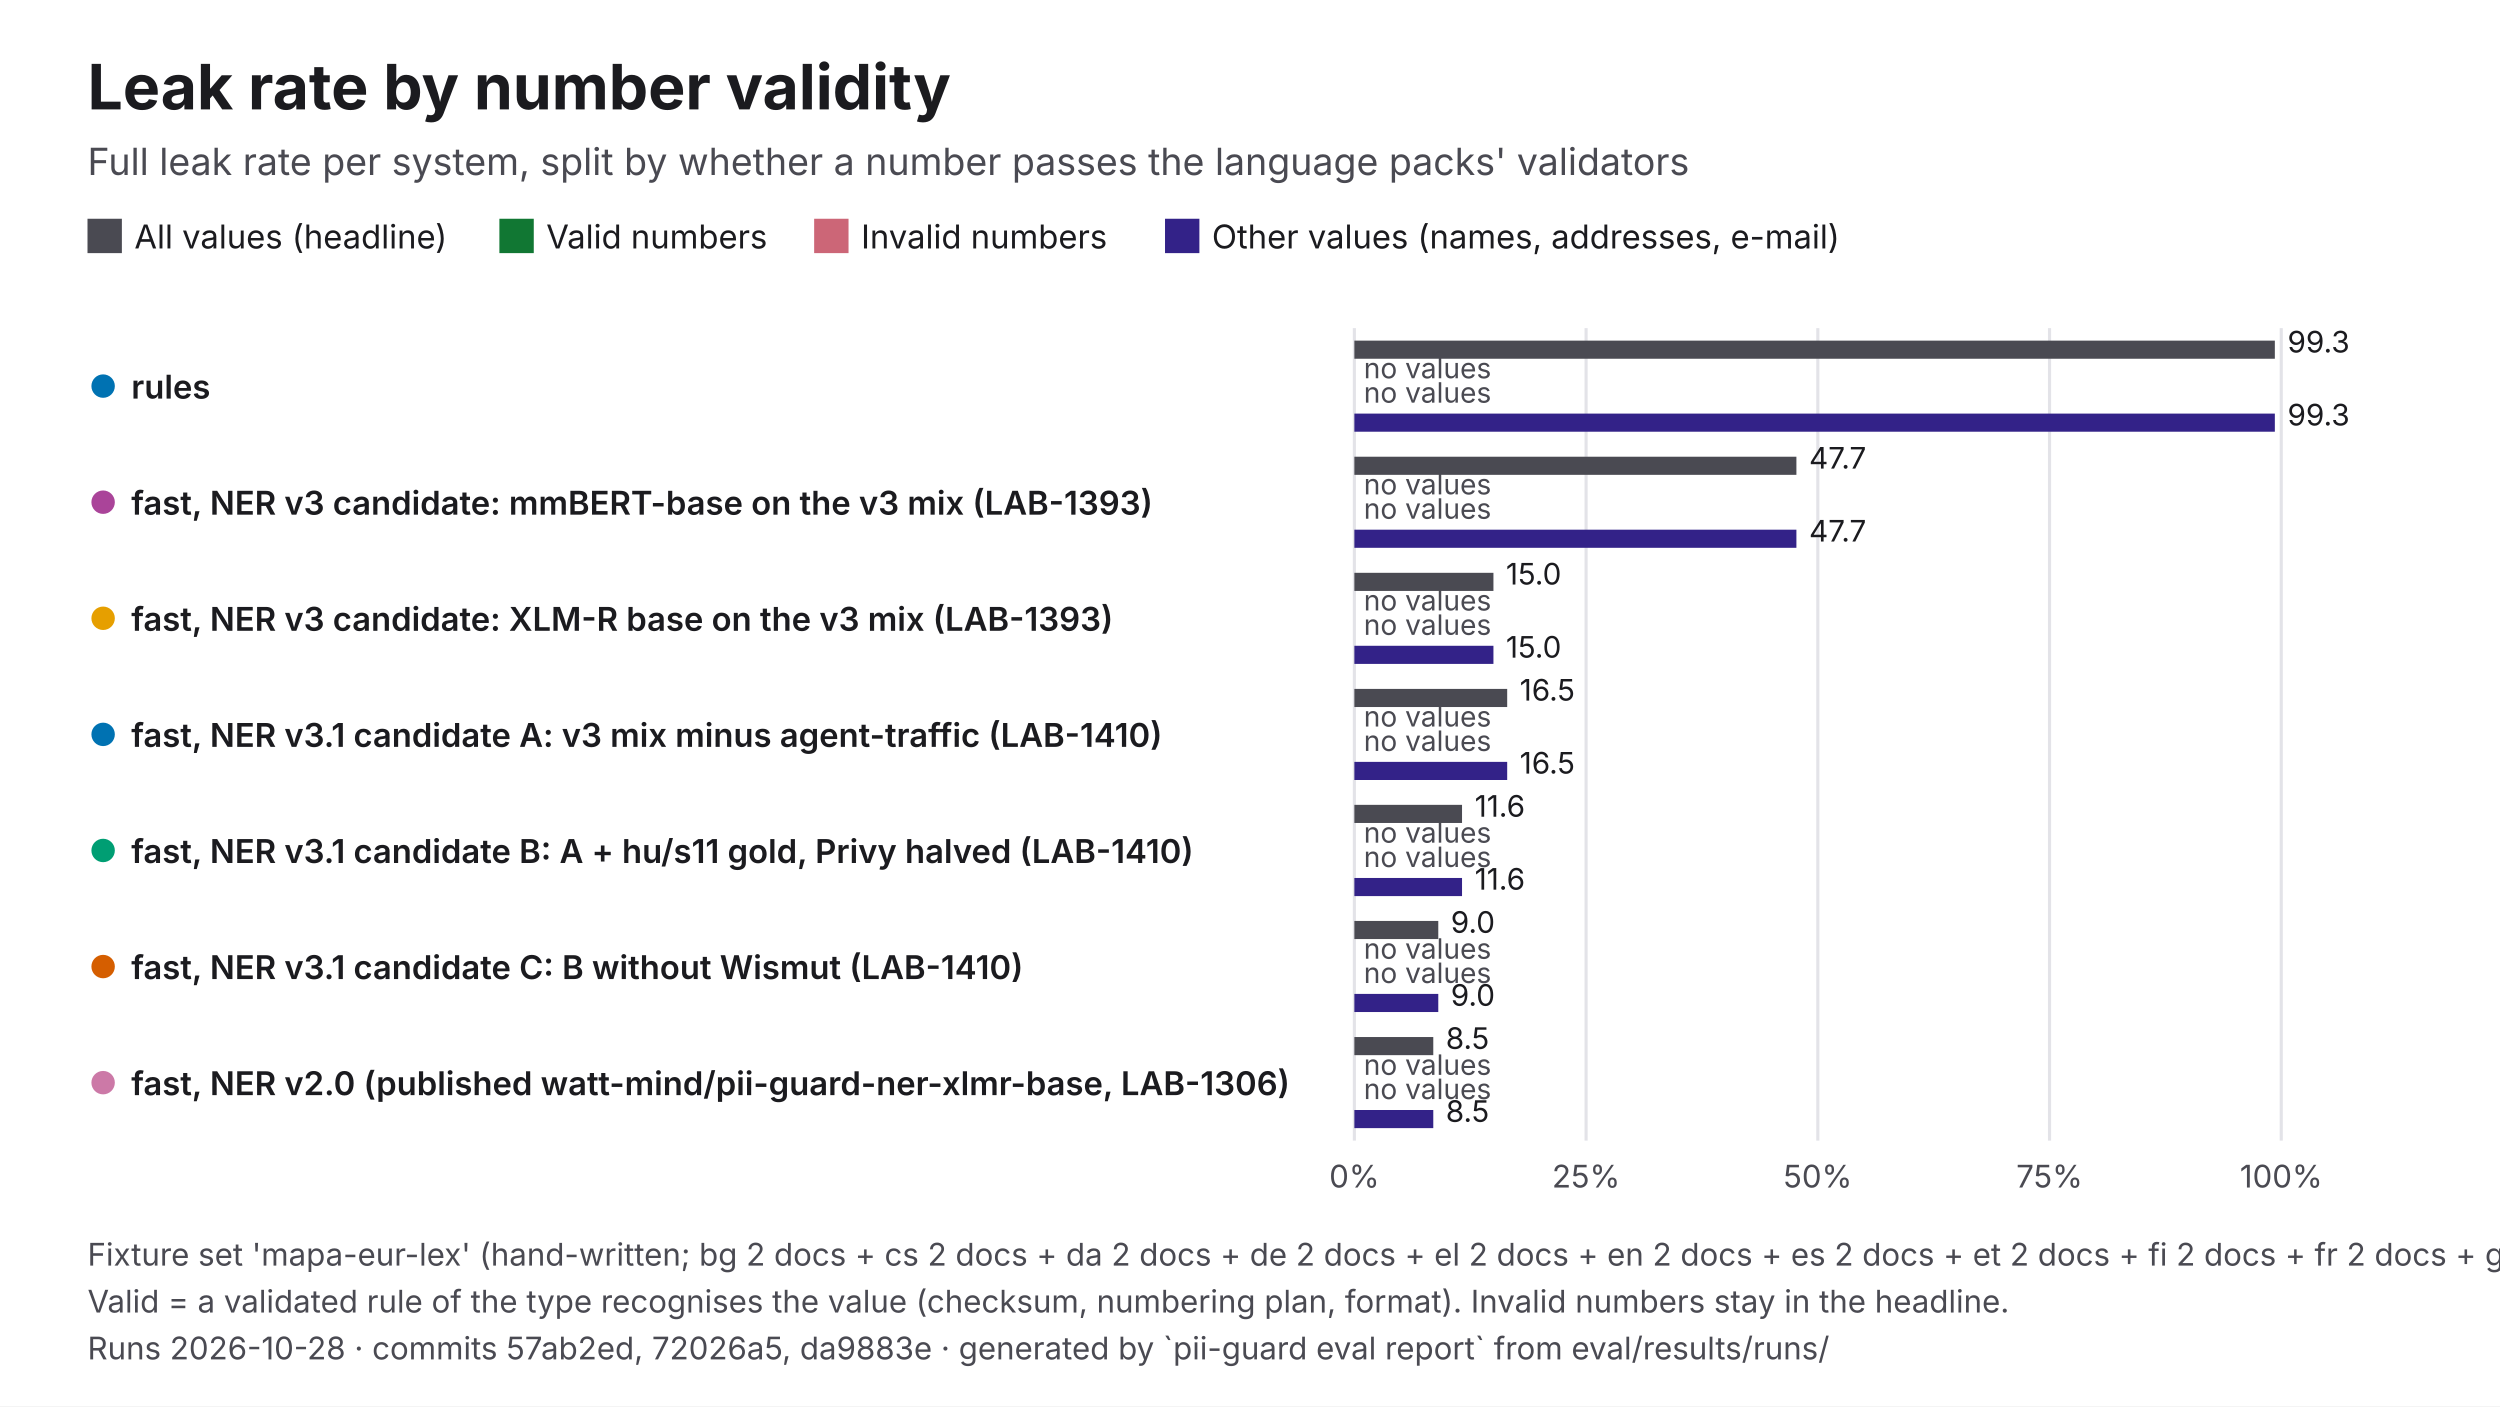
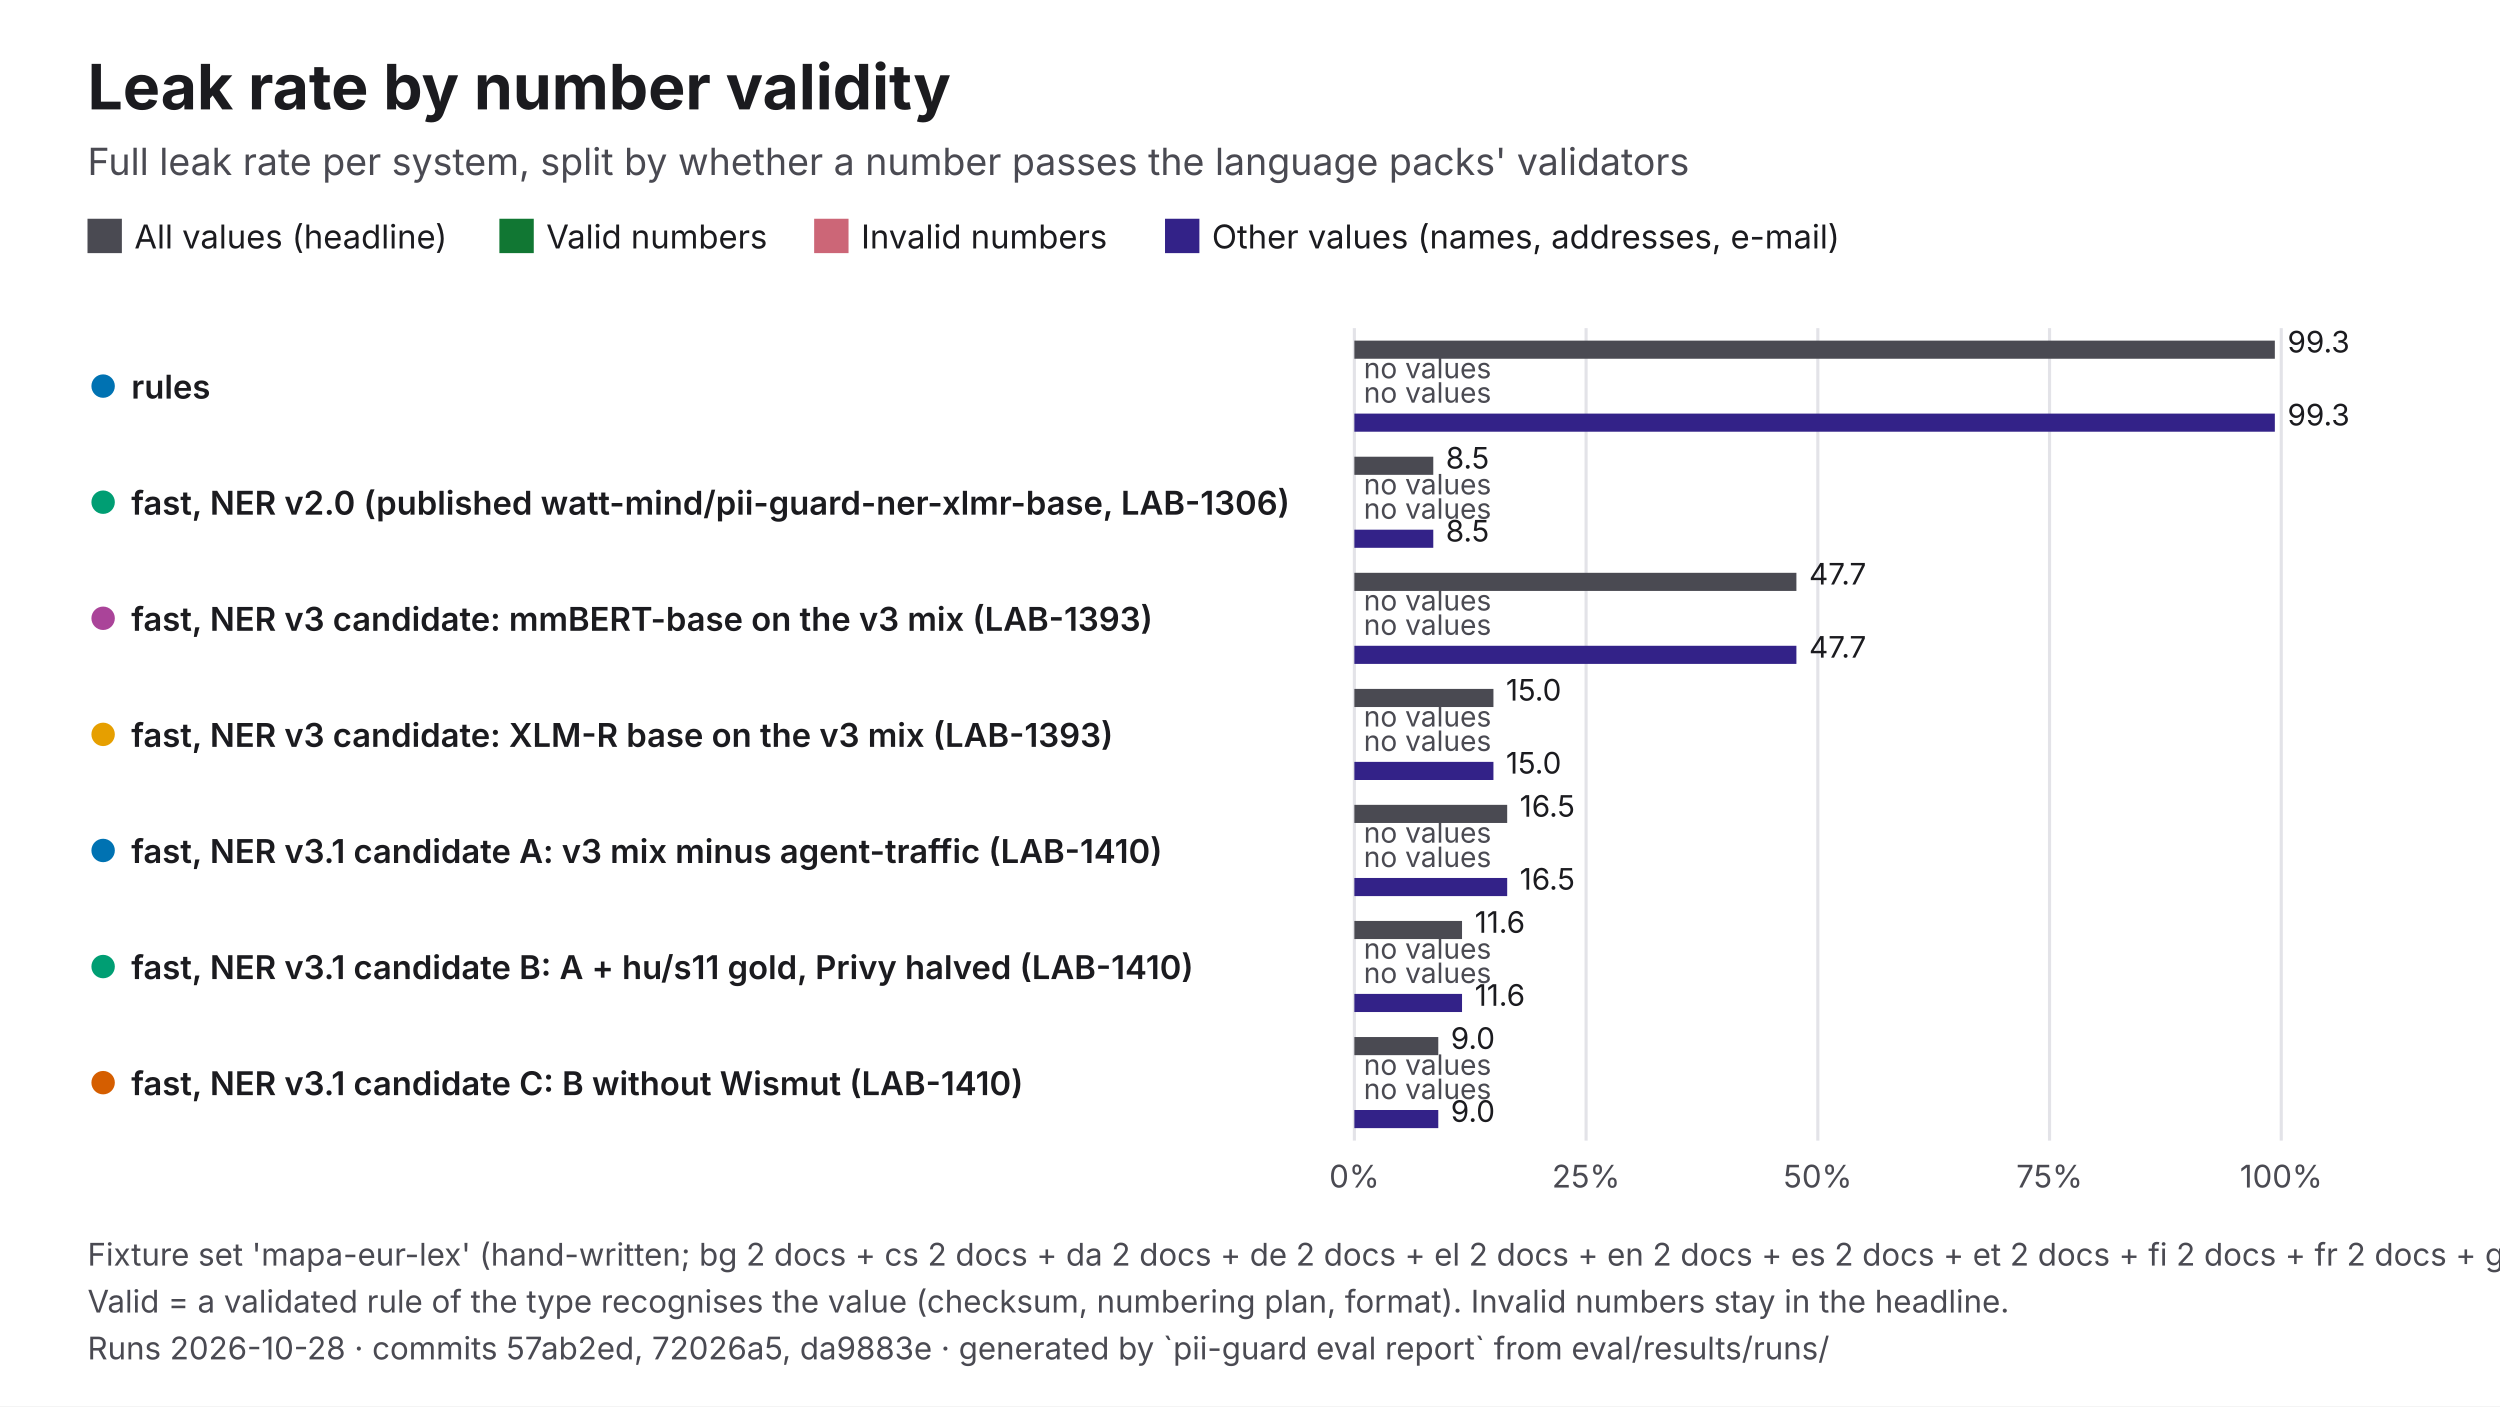
<svg xmlns="http://www.w3.org/2000/svg" viewBox="0 0 1600 900" width="1600" height="900" role="img" aria-labelledby="t d" font-family="Inter, 'Helvetica Neue', Helvetica, Arial, sans-serif">
  <rect width="1600" height="900" fill="#FFFFFF" />
  <text x="56" y="70" font-size="40" fill="#1B1B1F" font-weight="700">Leak rate by number validity</text>
  <text x="56" y="112" font-size="24" fill="#4A4A52">Full leak rate per system, split by whether a number passes the language packs' validators</text>
  <rect x="56" y="140" width="22" height="22" fill="#4A4A52" />
  <text x="86" y="159" font-size="21" fill="#1B1B1F">All values (headline)</text>
  <rect x="319.61" y="140" width="22" height="22" fill="#117733" />
  <text x="349.6" y="159" font-size="21" fill="#1B1B1F">Valid numbers</text>
  <rect x="521.06" y="140" width="22" height="22" fill="#CC6677" />
  <text x="551.1" y="159" font-size="21" fill="#1B1B1F">Invalid numbers</text>
  <rect x="745.61" y="140" width="22" height="22" fill="#332288" />
  <text x="775.6" y="159" font-size="21" fill="#1B1B1F">Other values (names, addresses, e-mail)</text>
  <line x1="866.8" y1="210" x2="866.8" y2="730" stroke="#E3E3E8" stroke-width="2" />
  <text x="866.8" y="760" font-size="20" fill="#4A4A52" text-anchor="middle">0%</text>
  <line x1="1015.1" y1="210" x2="1015.1" y2="730" stroke="#E3E3E8" stroke-width="2" />
  <text x="1015.1" y="760" font-size="20" fill="#4A4A52" text-anchor="middle">25%</text>
  <line x1="1163.4" y1="210" x2="1163.4" y2="730" stroke="#E3E3E8" stroke-width="2" />
  <text x="1163.4" y="760" font-size="20" fill="#4A4A52" text-anchor="middle">50%</text>
  <line x1="1311.7" y1="210" x2="1311.7" y2="730" stroke="#E3E3E8" stroke-width="2" />
  <text x="1311.7" y="760" font-size="20" fill="#4A4A52" text-anchor="middle">75%</text>
  <line x1="1460" y1="210" x2="1460" y2="730" stroke="#E3E3E8" stroke-width="2" />
  <text x="1460" y="760" font-size="20" fill="#4A4A52" text-anchor="middle">100%</text>
  <circle cx="66" cy="247.1" r="9" fill="#0072B2" stroke="#FFFFFF" stroke-width="3" />
  <text x="84" y="255.1" font-size="21" fill="#1B1B1F" font-weight="600">rules</text>
  <rect x="866.8" y="218" width="589.1" height="11.6" fill="#4A4A52" />
  <text x="1464" y="225.6" font-size="19" fill="#1B1B1F">99.3</text>
  <text x="872.8" y="242.1" font-size="18" fill="#4A4A52">no values</text>
  <text x="872.8" y="257.7" font-size="18" fill="#4A4A52">no values</text>
  <rect x="866.8" y="264.7" width="589.1" height="11.6" fill="#332288" />
  <text x="1464" y="272.3" font-size="19" fill="#1B1B1F">99.3</text>
-   <circle cx="66" cy="321.4" r="9" fill="#AA4499" stroke="#FFFFFF" stroke-width="3" />
-   <text x="84" y="329.4" font-size="21" fill="#1B1B1F" font-weight="600">fast, NER v3 candidate: mmBERT-base on the v3 mix (LAB-1393)</text>
-   <rect x="866.8" y="292.3" width="282.9" height="11.6" fill="#4A4A52" />
-   <text x="1157.8" y="299.9" font-size="19" fill="#1B1B1F">47.7</text>
+   <circle cx="66" cy="321.4" r="9" fill="#009E73" stroke="#FFFFFF" stroke-width="3" />
+   <text x="84" y="329.4" font-size="21" fill="#1B1B1F" font-weight="600">fast, NER v2.0 (published watt-mind/pii-guard-ner-xlmr-base, LAB-1306)</text>
+   <rect x="866.8" y="292.3" width="50.5" height="11.6" fill="#4A4A52" />
+   <text x="925.3" y="299.9" font-size="19" fill="#1B1B1F">8.5</text>
  <text x="872.8" y="316.4" font-size="18" fill="#4A4A52">no values</text>
  <text x="872.8" y="332" font-size="18" fill="#4A4A52">no values</text>
-   <rect x="866.8" y="339" width="282.9" height="11.6" fill="#332288" />
-   <text x="1157.8" y="346.6" font-size="19" fill="#1B1B1F">47.7</text>
-   <circle cx="66" cy="395.7" r="9" fill="#E69F00" stroke="#FFFFFF" stroke-width="3" />
-   <text x="84" y="403.7" font-size="21" fill="#1B1B1F" font-weight="600">fast, NER v3 candidate: XLM-R base on the v3 mix (LAB-1393)</text>
-   <rect x="866.8" y="366.6" width="89" height="11.6" fill="#4A4A52" />
-   <text x="963.8" y="374.1" font-size="19" fill="#1B1B1F">15.0</text>
+   <rect x="866.8" y="339" width="50.5" height="11.6" fill="#332288" />
+   <text x="925.3" y="346.6" font-size="19" fill="#1B1B1F">8.5</text>
+   <circle cx="66" cy="395.7" r="9" fill="#AA4499" stroke="#FFFFFF" stroke-width="3" />
+   <text x="84" y="403.7" font-size="21" fill="#1B1B1F" font-weight="600">fast, NER v3 candidate: mmBERT-base on the v3 mix (LAB-1393)</text>
+   <rect x="866.8" y="366.6" width="282.9" height="11.6" fill="#4A4A52" />
+   <text x="1157.8" y="374.1" font-size="19" fill="#1B1B1F">47.7</text>
  <text x="872.8" y="390.7" font-size="18" fill="#4A4A52">no values</text>
  <text x="872.8" y="406.3" font-size="18" fill="#4A4A52">no values</text>
-   <rect x="866.8" y="413.3" width="89" height="11.6" fill="#332288" />
-   <text x="963.8" y="420.9" font-size="19" fill="#1B1B1F">15.0</text>
-   <circle cx="66" cy="470" r="9" fill="#0072B2" stroke="#FFFFFF" stroke-width="3" />
-   <text x="84" y="478" font-size="21" fill="#1B1B1F" font-weight="600">fast, NER v3.1 candidate A: v3 mix minus agent-traffic (LAB-1410)</text>
-   <rect x="866.8" y="440.9" width="97.8" height="11.6" fill="#4A4A52" />
-   <text x="972.6" y="448.4" font-size="19" fill="#1B1B1F">16.5</text>
+   <rect x="866.8" y="413.3" width="282.9" height="11.6" fill="#332288" />
+   <text x="1157.8" y="420.9" font-size="19" fill="#1B1B1F">47.7</text>
+   <circle cx="66" cy="470" r="9" fill="#E69F00" stroke="#FFFFFF" stroke-width="3" />
+   <text x="84" y="478" font-size="21" fill="#1B1B1F" font-weight="600">fast, NER v3 candidate: XLM-R base on the v3 mix (LAB-1393)</text>
+   <rect x="866.8" y="440.9" width="89" height="11.6" fill="#4A4A52" />
+   <text x="963.8" y="448.4" font-size="19" fill="#1B1B1F">15.0</text>
  <text x="872.8" y="465" font-size="18" fill="#4A4A52">no values</text>
  <text x="872.8" y="480.6" font-size="18" fill="#4A4A52">no values</text>
-   <rect x="866.8" y="487.6" width="97.8" height="11.6" fill="#332288" />
-   <text x="972.6" y="495.1" font-size="19" fill="#1B1B1F">16.5</text>
-   <circle cx="66" cy="544.3" r="9" fill="#009E73" stroke="#FFFFFF" stroke-width="3" />
-   <text x="84" y="552.3" font-size="21" fill="#1B1B1F" font-weight="600">fast, NER v3.1 candidate B: A + hu/s11 gold, Privy halved (LAB-1410)</text>
-   <rect x="866.8" y="515.1" width="68.9" height="11.6" fill="#4A4A52" />
-   <text x="943.8" y="522.7" font-size="19" fill="#1B1B1F">11.6</text>
+   <rect x="866.8" y="487.6" width="89" height="11.6" fill="#332288" />
+   <text x="963.8" y="495.1" font-size="19" fill="#1B1B1F">15.0</text>
+   <circle cx="66" cy="544.3" r="9" fill="#0072B2" stroke="#FFFFFF" stroke-width="3" />
+   <text x="84" y="552.3" font-size="21" fill="#1B1B1F" font-weight="600">fast, NER v3.1 candidate A: v3 mix minus agent-traffic (LAB-1410)</text>
+   <rect x="866.8" y="515.1" width="97.8" height="11.6" fill="#4A4A52" />
+   <text x="972.6" y="522.7" font-size="19" fill="#1B1B1F">16.5</text>
  <text x="872.8" y="539.3" font-size="18" fill="#4A4A52">no values</text>
  <text x="872.8" y="554.9" font-size="18" fill="#4A4A52">no values</text>
-   <rect x="866.8" y="561.9" width="68.9" height="11.6" fill="#332288" />
-   <text x="943.8" y="569.4" font-size="19" fill="#1B1B1F">11.6</text>
-   <circle cx="66" cy="618.6" r="9" fill="#D55E00" stroke="#FFFFFF" stroke-width="3" />
-   <text x="84" y="626.6" font-size="21" fill="#1B1B1F" font-weight="600">fast, NER v3.1 candidate C: B without Wismut (LAB-1410)</text>
-   <rect x="866.8" y="589.4" width="53.7" height="11.6" fill="#4A4A52" />
-   <text x="928.5" y="597" font-size="19" fill="#1B1B1F">9.0</text>
+   <rect x="866.8" y="561.9" width="97.8" height="11.6" fill="#332288" />
+   <text x="972.6" y="569.4" font-size="19" fill="#1B1B1F">16.5</text>
+   <circle cx="66" cy="618.6" r="9" fill="#009E73" stroke="#FFFFFF" stroke-width="3" />
+   <text x="84" y="626.6" font-size="21" fill="#1B1B1F" font-weight="600">fast, NER v3.1 candidate B: A + hu/s11 gold, Privy halved (LAB-1410)</text>
+   <rect x="866.8" y="589.4" width="68.9" height="11.6" fill="#4A4A52" />
+   <text x="943.8" y="597" font-size="19" fill="#1B1B1F">11.6</text>
  <text x="872.8" y="613.6" font-size="18" fill="#4A4A52">no values</text>
  <text x="872.8" y="629.1" font-size="18" fill="#4A4A52">no values</text>
-   <rect x="866.8" y="636.1" width="53.7" height="11.6" fill="#332288" />
-   <text x="928.5" y="643.7" font-size="19" fill="#1B1B1F">9.0</text>
-   <circle cx="66" cy="692.9" r="9" fill="#CC79A7" stroke="#FFFFFF" stroke-width="3" />
-   <text x="84" y="700.9" font-size="21" fill="#1B1B1F" font-weight="600">fast, NER v2.0 (published watt-mind/pii-guard-ner-xlmr-base, LAB-1306)</text>
-   <rect x="866.8" y="663.7" width="50.5" height="11.6" fill="#4A4A52" />
-   <text x="925.3" y="671.3" font-size="19" fill="#1B1B1F">8.5</text>
+   <rect x="866.8" y="636.1" width="68.9" height="11.6" fill="#332288" />
+   <text x="943.8" y="643.7" font-size="19" fill="#1B1B1F">11.6</text>
+   <circle cx="66" cy="692.9" r="9" fill="#D55E00" stroke="#FFFFFF" stroke-width="3" />
+   <text x="84" y="700.9" font-size="21" fill="#1B1B1F" font-weight="600">fast, NER v3.1 candidate C: B without Wismut (LAB-1410)</text>
+   <rect x="866.8" y="663.7" width="53.7" height="11.6" fill="#4A4A52" />
+   <text x="928.5" y="671.3" font-size="19" fill="#1B1B1F">9.0</text>
  <text x="872.8" y="687.9" font-size="18" fill="#4A4A52">no values</text>
  <text x="872.8" y="703.4" font-size="18" fill="#4A4A52">no values</text>
-   <rect x="866.8" y="710.4" width="50.5" height="11.6" fill="#332288" />
-   <text x="925.3" y="718" font-size="19" fill="#1B1B1F">8.5</text>
+   <rect x="866.8" y="710.4" width="53.7" height="11.6" fill="#332288" />
+   <text x="928.5" y="718" font-size="19" fill="#1B1B1F">9.0</text>
  <text x="56" y="810" font-size="20" fill="#4A4A52">Fixture set 'mapa-eur-lex' (hand-written; bg 2 docs + cs 2 docs + da 2 docs + de 2 docs + el 2 docs + en 2 docs + es 2 docs + et 2 docs + fi 2 docs + fr 2 docs + ga 2 docs + hu 2 docs + it 2 docs + lt 2 docs + lv 2 docs + mt 2 docs + nl 2 docs + pt 2 docs + ro 2 docs + sk 2 docs + sv 2 docs), bg + cs + da + de + el + en + es + et + fi + fr + ga + hu + it + lt + lv + mt + nl + pt + ro + sk + sv pooled (micro-averaged).</text>
  <text x="56" y="840" font-size="20" fill="#4A4A52">Valid = a validated rule of the type recognises the value (checksum, numbering plan, format). Invalid numbers stay in the headline.</text>
  <text x="56" y="870" font-size="20" fill="#4A4A52">Runs 2026-10-28 · commits 57ab2ed, 72026a5, da9883e · generated by `pii-guard eval report` from eval/results/runs/</text>
</svg>
